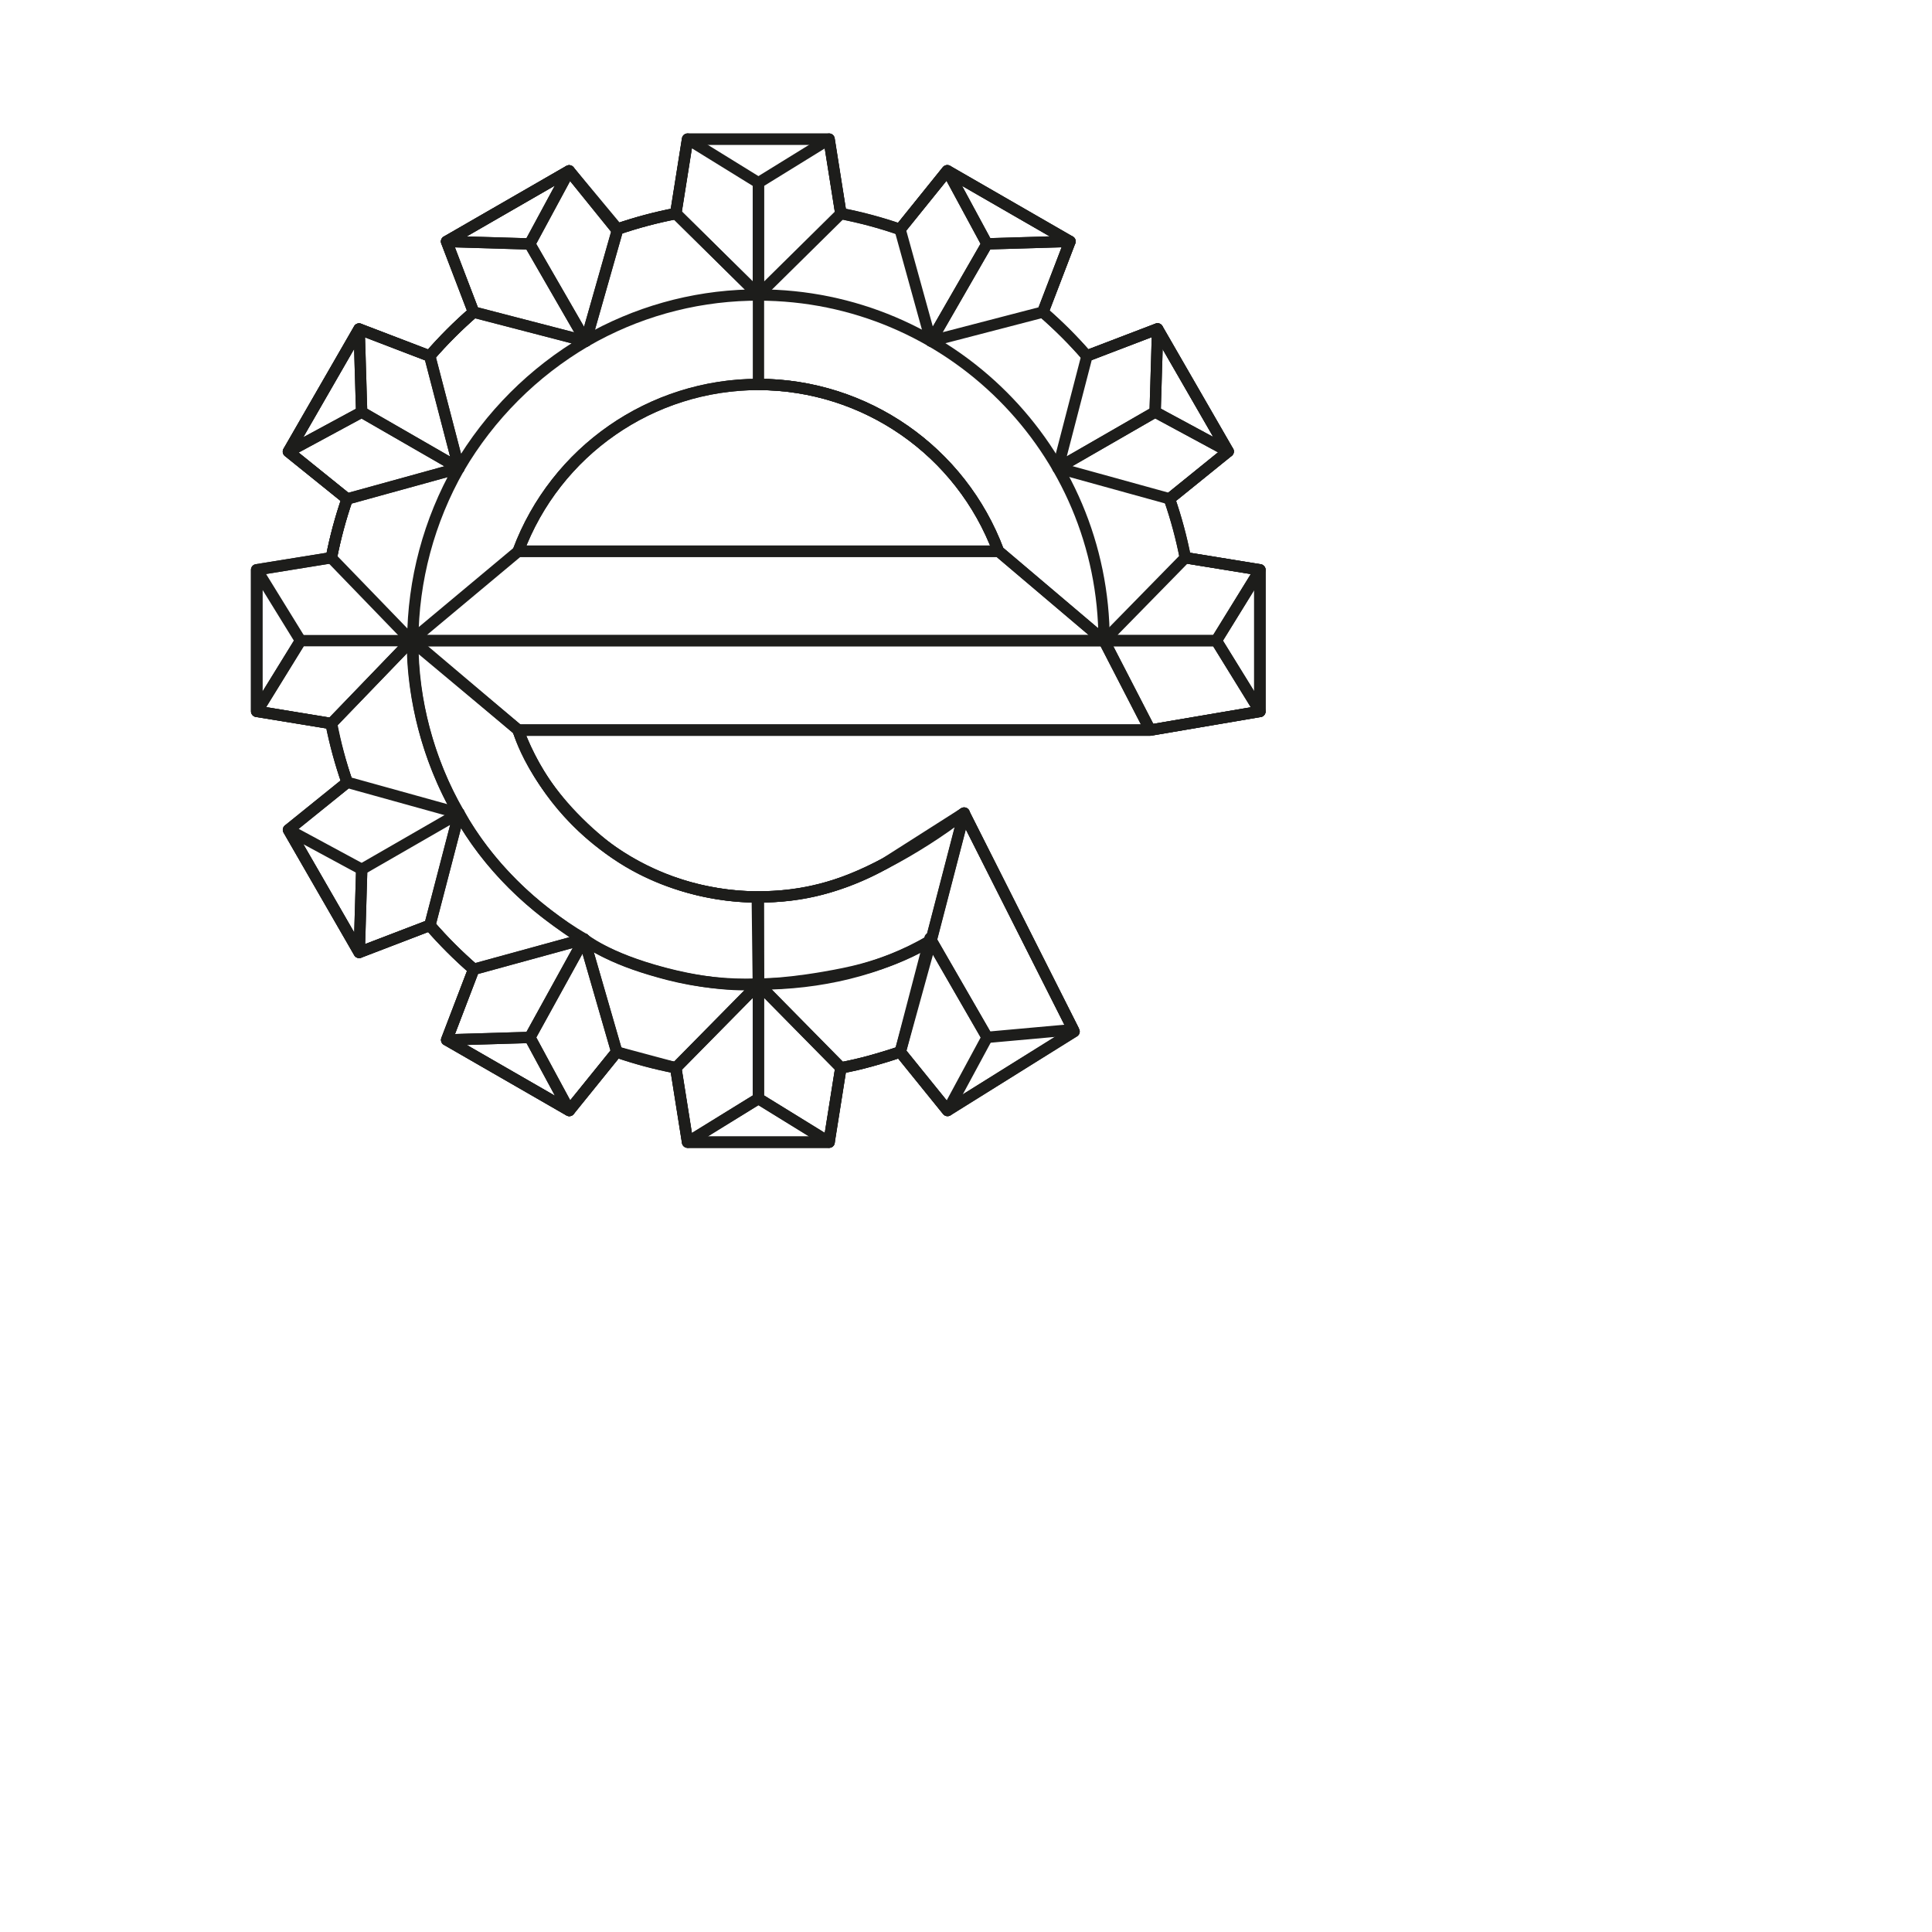
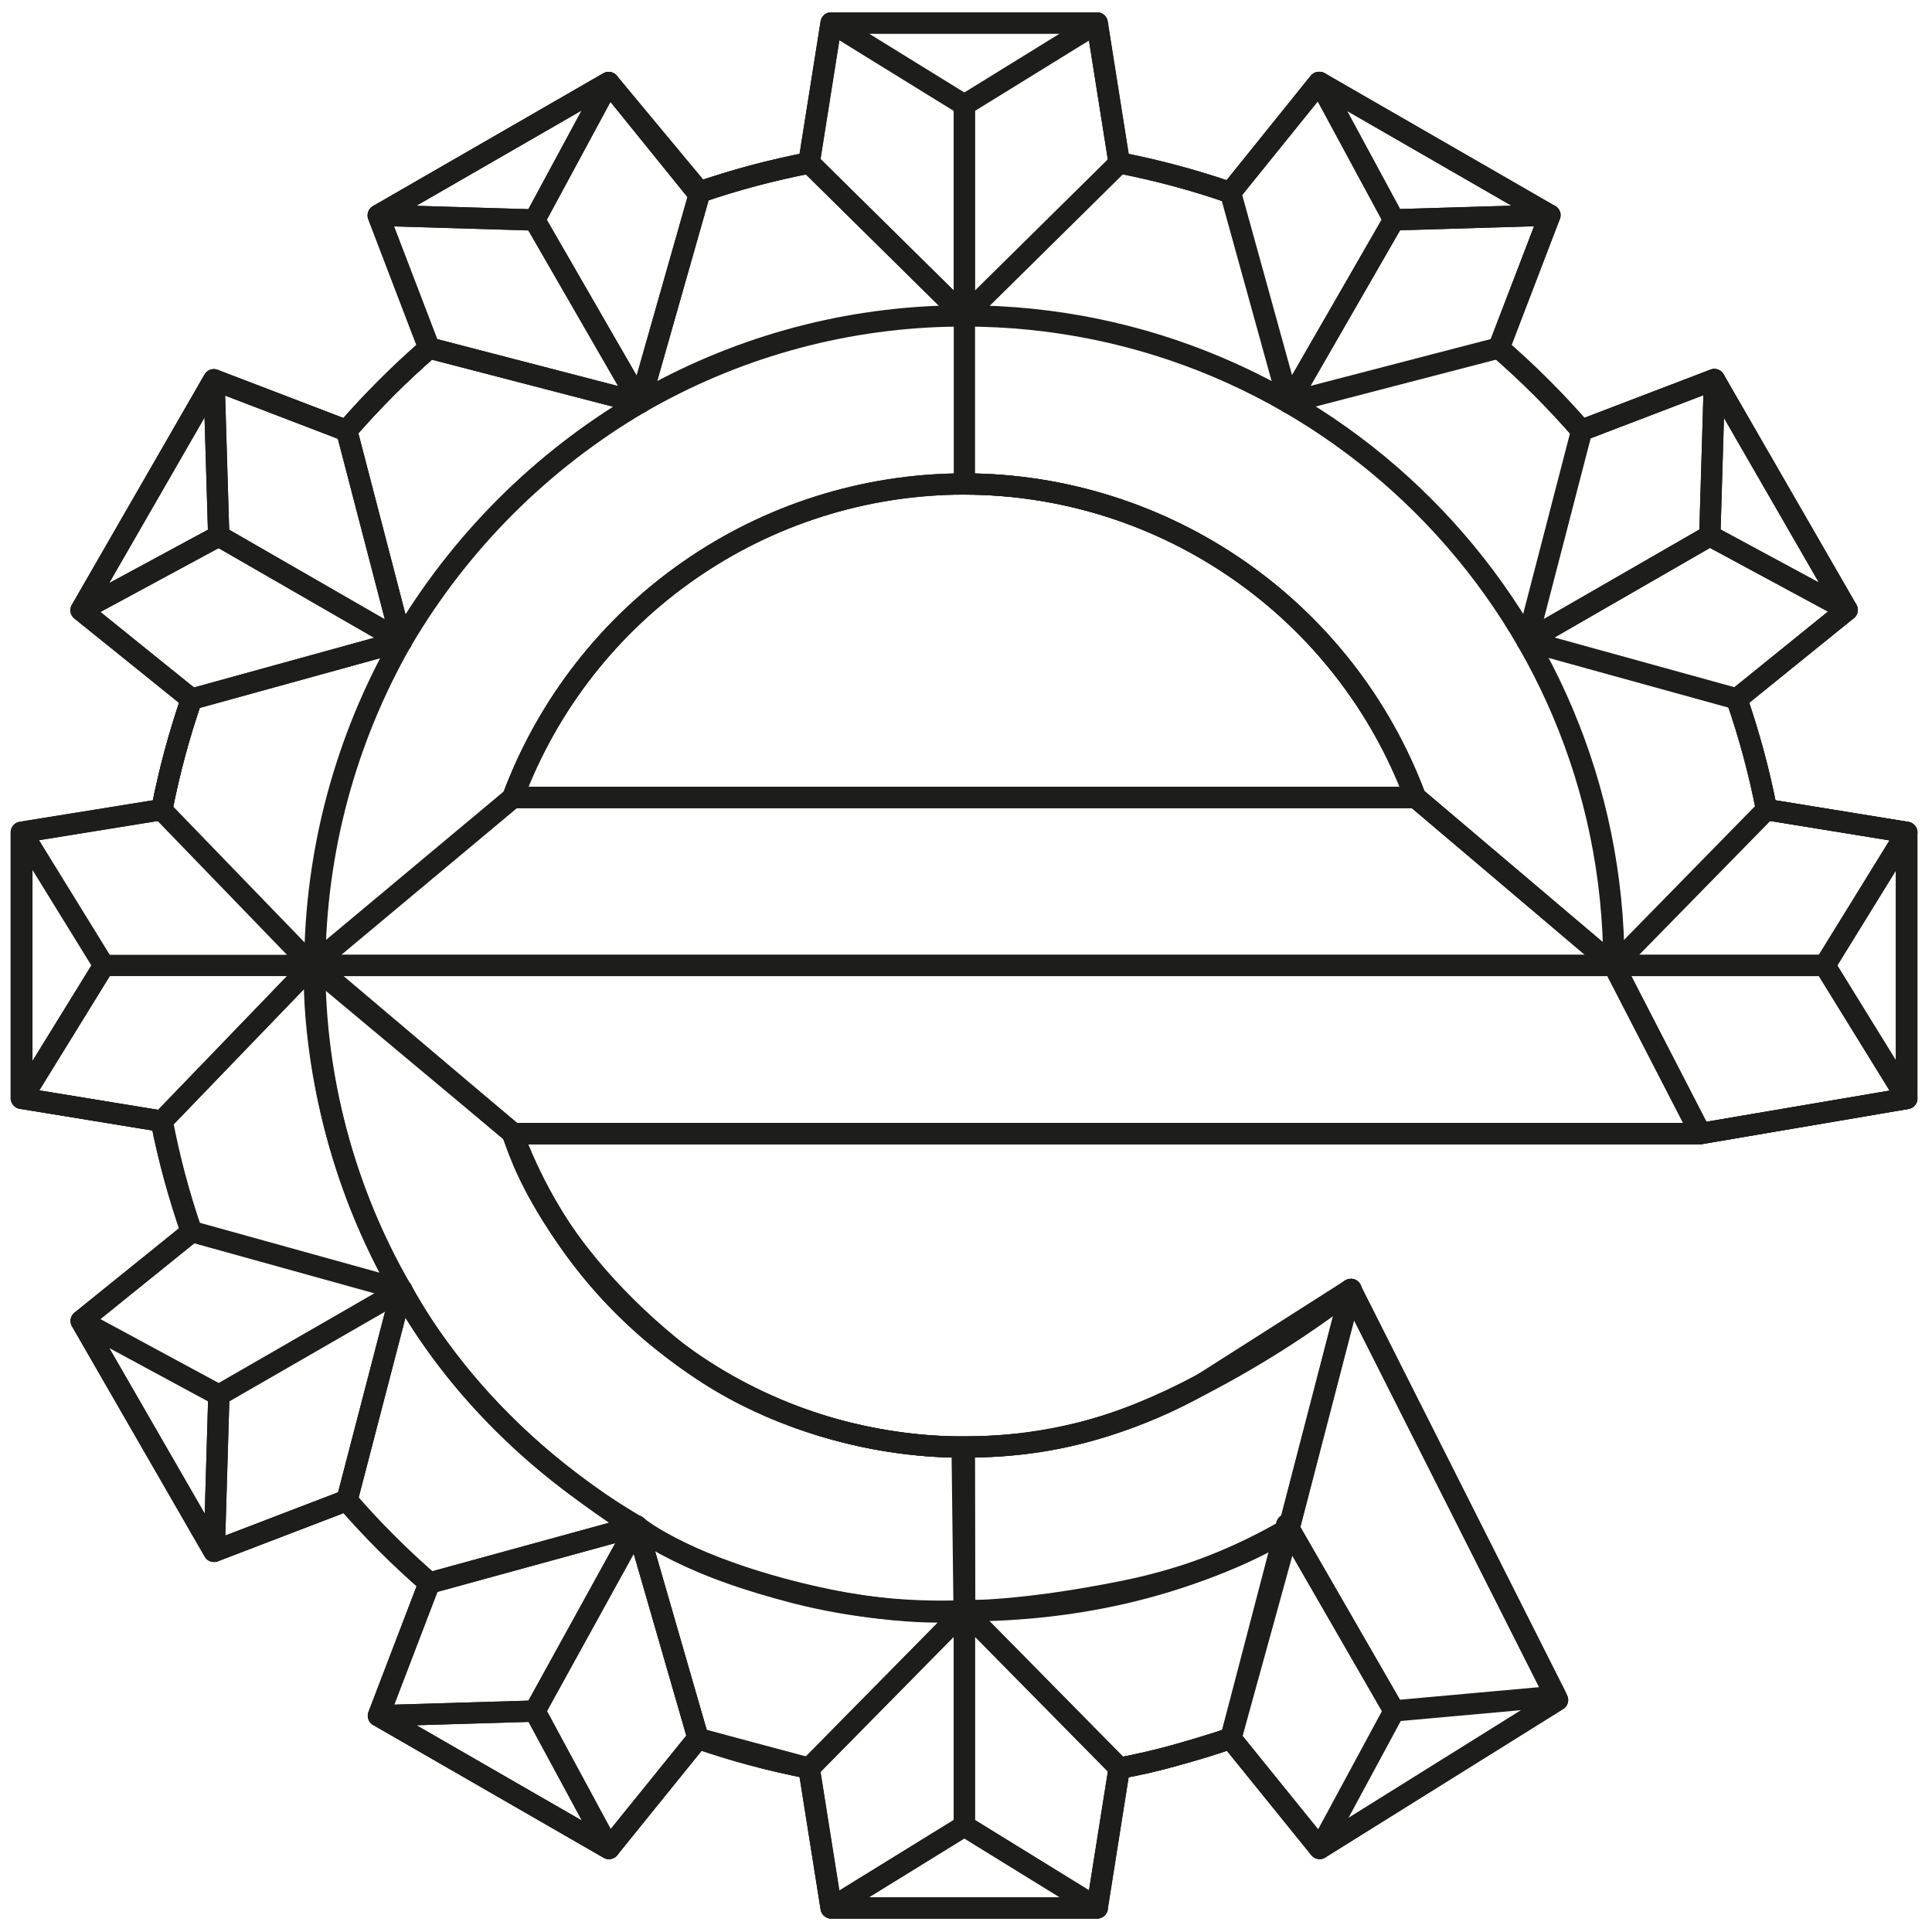
<svg xmlns="http://www.w3.org/2000/svg" width="512" height="512" version="1.1" id="svg254">
  <defs id="defs1" />
  <style id="style161">
       .cls-1{
            fill:none;
            stroke: #1d1d1b;
            stroke-linejoin: round;
            stroke-width:3px;
       }
       @media (prefers-color-scheme: light){
            .cls-1 {stroke: #1d1d1b !important};
       }
       @media (prefers-color-scheme: dark){
            .cls-1 {stroke: #fdfdfb !important};
       }
    </style>
-   <g id="Layer_1" data-name="Layer 1">
+   <g id="Layer_1" data-name="Layer 1" transform="matrix(1.879182,0,0,1.879182,-122.1386,-63.19172)">
    <path class="cls-1" d="m 314.12,147.8 a 114.33,114.33 0 0 0 -4.2,-15.59 L 325.46,119.64 306.73,87.16 288,94.32 A 116.18,116.18 0 0 0 276.36,82.69 L 283.53,64 251,45.25 238.49,60.79 a 114.38,114.38 0 0 0 -15.67,-4.2 L 219.69,36.87 H 182.2 l -3.13,19.72 a 113.4,113.4 0 0 0 -15.7,4.21 L 150.81,45.27 118.33,64 125.49,82.72 A 116.27,116.27 0 0 0 113.85,94.36 L 95.14,87.19 76.42,119.68 92,132.23 A 114.38,114.38 0 0 0 87.82,147.8 L 68,151 v 37.5 l 19.74,3.23 A 114.33,114.33 0 0 0 92,207.35 l -15.56,12.56 18.72,32.49 18.71,-7.17 a 117.54,117.54 0 0 0 11.65,11.65 l -7.16,18.71 32.48,18.71 12.56,-15.53 a 114.38,114.38 0 0 0 15.67,4.2 l 3.13,19.72 h 37.49 L 222.82,283 a 115.21,115.21 0 0 0 15.71,-4.22 l 12.56,15.53 33.56,-20.94 -29.2,-57.88 a 177.54,177.54 0 0 1 -21,13.37 c -11.76,6.31 -21.76,8.84 -33.55,8.84 a 68,68 0 0 1 -63.62,-44.2 h 167.48 l 29.1,-4.95 V 151 Z" id="path167" />
    <path class="cls-1" d="m 200.94,101.88 a 68,68 0 0 1 63.63,44.2 H 137.32 a 68,68 0 0 1 63.62,-44.2 z" id="path169" />
    <path class="cls-1" d="m 314.12,147.8 a 114.33,114.33 0 0 0 -4.2,-15.59 L 325.46,119.64 306.73,87.16 288,94.32 A 116.18,116.18 0 0 0 276.36,82.69 L 283.53,64 251,45.25 238.49,60.79 a 114.38,114.38 0 0 0 -15.67,-4.2 L 219.69,36.87 H 182.2 l -3.13,19.72 a 113.4,113.4 0 0 0 -15.7,4.21 L 150.81,45.27 118.33,64 125.49,82.72 A 116.27,116.27 0 0 0 113.85,94.36 L 95.14,87.19 76.42,119.68 92,132.23 A 114.38,114.38 0 0 0 87.82,147.8 L 68,151 v 37.5 l 19.74,3.23 A 114.33,114.33 0 0 0 92,207.35 l -15.56,12.56 18.72,32.49 18.71,-7.17 a 117.54,117.54 0 0 0 11.65,11.65 l -7.16,18.71 32.48,18.71 12.56,-15.53 a 114.38,114.38 0 0 0 15.67,4.2 l 3.13,19.72 h 37.49 L 222.82,283 a 115.21,115.21 0 0 0 15.71,-4.22 l 12.56,15.53 33.56,-20.94 -29.2,-57.88 -21,13.37 A 67.94,67.94 0 0 1 137.28,193.5 h 167.48 l 29.1,-4.95 V 151 Z M 200.94,101.88 a 68,68 0 0 1 63.63,44.2 H 137.32 a 68,68 0 0 1 63.62,-44.2 z" id="path171" />
    <path class="cls-1" d="M 292.59,169.78 A 91.6,91.6 0 0 0 201,78.18 v 23.7 a 68,68 0 0 1 63.63,44.2 z" id="path173" />
    <path class="cls-1" d="m 121.65,215.52 -7.72,29.67 a 114.69,114.69 0 0 0 11.66,11.67 l 29.21,-8 C 141.23,240.91 129,229.07 121.65,215.52 Z" id="path175" />
    <path class="cls-1" d="m 109.39,169.78 a 93.24,93.24 0 0 1 12.23,-45.72 L 92,132.23 a 116.33,116.33 0 0 0 -4.19,15.63 L 109,169.78 87.87,191.7 A 114.38,114.38 0 0 0 92,207.3 l 29.61,8.22 a 91.1,91.1 0 0 1 -12.22,-45.74 z" id="path177" />
    <path class="cls-1" d="M 201,78.18 179.15,56.62 a 115,115 0 0 0 -15.45,4.1 l -8.45,29.7 a 91.07,91.07 0 0 1 43.28,-12.21 z" id="path179" />
    <path class="cls-1" d="m 121.62,124.06 a 94.19,94.19 0 0 1 33.63,-33.64 l -29.71,-7.71 v 0 a 114.5,114.5 0 0 0 -11.65,11.66 z" id="path181" />
-     <polygon class="cls-1" points="137.37,193.48 304.81,193.48 292.59,169.78 109,169.78 " id="polygon183" />
-     <polygon class="cls-1" points="200.99,48.43 200.99,78.18 179.12,56.59 182.25,36.86 " id="polygon185" />
-     <polygon class="cls-1" points="251.09,45.25 238.53,60.79 246.72,90.4 261.56,64.63 " id="polygon187" />
-     <polygon class="cls-1" points="76.47,119.68 92,132.23 121.62,124.06 95.84,109.21 " id="polygon189" />
-     <polygon class="cls-1" points="306.78,87.16 288.06,94.32 280.36,124.02 306.12,109.18 " id="polygon191" />
-     <polygon class="cls-1" points="95.21,252.4 113.92,245.23 121.65,215.52 95.86,230.38 " id="polygon193" />
-     <polygon class="cls-1" points="251.14,294.29 238.58,278.76 246.45,248.63 261.6,274.91 " id="polygon195" />
-     <polygon class="cls-1" points="125.54,82.71 155.25,90.42 140.39,64.65 118.37,63.99 " id="polygon197" />
-     <polygon class="cls-1" points="87.82,191.76 68.08,188.53 79.64,169.78 109,169.78 " id="polygon199" />
-     <polygon class="cls-1" points="76.48,219.91 95.86,230.38 95.21,252.4 " id="polygon201" />
-     <polygon class="cls-1" points="140.42,274.93 118.4,275.59 125.56,256.88 154.8,248.85 " id="polygon203" />
-     <polygon class="cls-1" points="150.89,294.31 140.42,274.93 118.4,275.59 " id="polygon205" />
-     <polygon class="cls-1" points="200.99,291.13 182.25,302.69 179.12,282.97 200.99,260.79 " id="polygon207" />
-     <polygon class="cls-1" points="322.34,169.78 292.59,169.78 304.81,193.48 333.91,188.53 " id="polygon209" />
+     <polygon class="cls-1" points="304.81,193.48 292.59,169.78 109,169.78 137.37,193.48 " id="polygon183" />
+     <polygon class="cls-1" points="200.99,78.18 179.12,56.59 182.25,36.86 200.99,48.43 " id="polygon185" />
+     <polygon class="cls-1" points="238.53,60.79 246.72,90.4 261.56,64.63 251.09,45.25 " id="polygon187" />
+     <polygon class="cls-1" points="92,132.23 121.62,124.06 95.84,109.21 76.47,119.68 " id="polygon189" />
+     <polygon class="cls-1" points="288.06,94.32 280.36,124.02 306.12,109.18 306.78,87.16 " id="polygon191" />
+     <polygon class="cls-1" points="113.92,245.23 121.65,215.52 95.86,230.38 95.21,252.4 " id="polygon193" />
+     <polygon class="cls-1" points="238.58,278.76 246.45,248.63 261.6,274.91 251.14,294.29 " id="polygon195" />
+     <polygon class="cls-1" points="155.25,90.42 140.39,64.65 118.37,63.99 125.54,82.71 " id="polygon197" />
+     <polygon class="cls-1" points="68.08,188.53 79.64,169.78 109,169.78 87.82,191.76 " id="polygon199" />
+     <polygon class="cls-1" points="95.21,252.4 76.48,219.91 95.86,230.38 " id="polygon201" />
+     <polygon class="cls-1" points="118.4,275.59 125.56,256.88 154.8,248.85 140.42,274.93 " id="polygon203" />
+     <polygon class="cls-1" points="118.4,275.59 150.89,294.31 140.42,274.93 " id="polygon205" />
+     <polygon class="cls-1" points="182.25,302.69 179.12,282.97 200.99,260.79 200.99,291.13 " id="polygon207" />
+     <polygon class="cls-1" points="292.59,169.78 304.81,193.48 333.91,188.53 322.34,169.78 " id="polygon209" />
    <path class="cls-1" d="m 201,237.68 c 11.78,0 21.29,-2.45 33.55,-8.84 a 142.16,142.16 0 0 0 21,-13.38 l -8.75,33.69 c -13.62,8 -29.64,11.64 -45.76,11.64 z" id="path211" />
-     <polygon class="cls-1" points="79.64,169.78 68.08,151.03 68.08,188.53 " id="polygon213" />
-     <polygon class="cls-1" points="95.84,109.21 95.18,87.19 76.47,119.68 " id="polygon215" />
-     <polygon class="cls-1" points="140.39,64.65 150.85,45.27 118.37,63.99 " id="polygon217" />
-     <polygon class="cls-1" points="292.59,169.78 264.62,146.08 137.37,146.08 109,169.78 " id="polygon219" />
-     <polygon class="cls-1" points="309.97,132.2 280.36,124.02 306.12,109.18 325.5,119.64 " id="polygon221" />
-     <polygon class="cls-1" points="261.56,64.63 283.58,63.97 276.42,82.68 246.72,90.4 " id="polygon223" />
-     <polygon class="cls-1" points="200.99,78.18 200.99,48.43 219.74,36.86 222.86,56.59 " id="polygon225" />
-     <polygon class="cls-1" points="246.75,249.15 255.5,215.46 284.42,272.85 261.6,274.91 " id="polygon227" />
-     <polygon class="cls-1" points="219.74,302.69 200.99,291.13 200.99,260.79 222.86,282.98 " id="polygon229" />
-     <polygon class="cls-1" points="140.42,274.93 150.89,294.31 163.45,278.77 154.8,248.85 " id="polygon231" />
+     <polygon class="cls-1" points="68.08,188.53 79.64,169.78 68.08,151.03 " id="polygon213" />
+     <polygon class="cls-1" points="76.47,119.68 95.84,109.21 95.18,87.19 " id="polygon215" />
+     <polygon class="cls-1" points="118.37,63.99 140.39,64.65 150.85,45.27 " id="polygon217" />
+     <polygon class="cls-1" points="264.62,146.08 137.37,146.08 109,169.78 292.59,169.78 " id="polygon219" />
+     <polygon class="cls-1" points="280.36,124.02 306.12,109.18 325.5,119.64 309.97,132.2 " id="polygon221" />
+     <polygon class="cls-1" points="283.58,63.97 276.42,82.68 246.72,90.4 261.56,64.63 " id="polygon223" />
+     <polygon class="cls-1" points="200.99,48.43 219.74,36.86 222.86,56.59 200.99,78.18 " id="polygon225" />
+     <polygon class="cls-1" points="255.5,215.46 284.42,272.85 261.6,274.91 246.75,249.15 " id="polygon227" />
+     <polygon class="cls-1" points="200.99,291.13 200.99,260.79 222.86,282.98 219.74,302.69 " id="polygon229" />
+     <polygon class="cls-1" points="150.89,294.31 163.45,278.77 154.8,248.85 140.42,274.93 " id="polygon231" />
    <path class="cls-1" d="m 154.8,248.85 c 0,0 5.78,5 21.36,9.07 15.58,4.07 24.84,2.87 24.84,2.87 L 179.12,283 163.45,278.8 Z" id="path233" />
-     <polygon class="cls-1" points="251.09,45.25 261.56,64.63 283.58,63.97 " id="polygon235" />
-     <polygon class="cls-1" points="306.78,87.16 306.12,109.18 325.5,119.64 " id="polygon237" />
-     <polygon class="cls-1" points="322.34,169.78 333.91,151.03 333.91,188.53 " id="polygon239" />
+     <polygon class="cls-1" points="283.58,63.97 251.09,45.25 261.56,64.63 " id="polygon235" />
+     <polygon class="cls-1" points="325.5,119.64 306.78,87.16 306.12,109.18 " id="polygon237" />
+     <polygon class="cls-1" points="333.91,188.53 322.34,169.78 333.91,151.03 " id="polygon239" />
    <path class="cls-1" d="m 137.36,193.48 -28,-23.7 c 0,0 -2.51,43.71 36.43,73.07 11.19,8.44 17.83,11.87 31.45,15.44 a 83.43,83.43 0 0 0 23.72,2.5 l -0.28,-23.11 c 0,0 -22.79,0.88 -41.13,-14.13 -18.63,-15.27 -22.19,-30.07 -22.19,-30.07 z" id="path241" />
-     <polygon class="cls-1" points="219.74,302.69 200.99,291.13 182.25,302.69 " id="polygon243" />
+     <polygon class="cls-1" points="182.25,302.69 219.74,302.69 200.99,291.13 " id="polygon243" />
    <path class="cls-1" d="m 201,260.79 c 0,0 7.91,0.19 22.54,-2.77 14.63,-2.96 23.22,-8.87 23.22,-8.87 l -8.17,29.61 c 0,0 -3,1 -7.88,2.41 a 64.42,64.42 0 0 1 -7.84,1.81 z" id="path245" />
-     <polygon class="cls-1" points="155.25,90.42 163.7,60.72 150.85,45.27 140.39,64.65 " id="polygon247" />
-     <polygon class="cls-1" points="95.18,87.19 95.84,109.21 121.62,124.06 113.89,94.35 " id="polygon249" />
-     <polygon class="cls-1" points="333.91,151.03 322.34,169.78 292.59,169.78 314.12,147.8 " id="polygon251" />
+     <polygon class="cls-1" points="163.7,60.72 150.85,45.27 140.39,64.65 155.25,90.42 " id="polygon247" />
+     <polygon class="cls-1" points="95.84,109.21 121.62,124.06 113.89,94.35 95.18,87.19 " id="polygon249" />
+     <polygon class="cls-1" points="322.34,169.78 292.59,169.78 314.12,147.8 333.91,151.03 " id="polygon251" />
  </g>
</svg>
